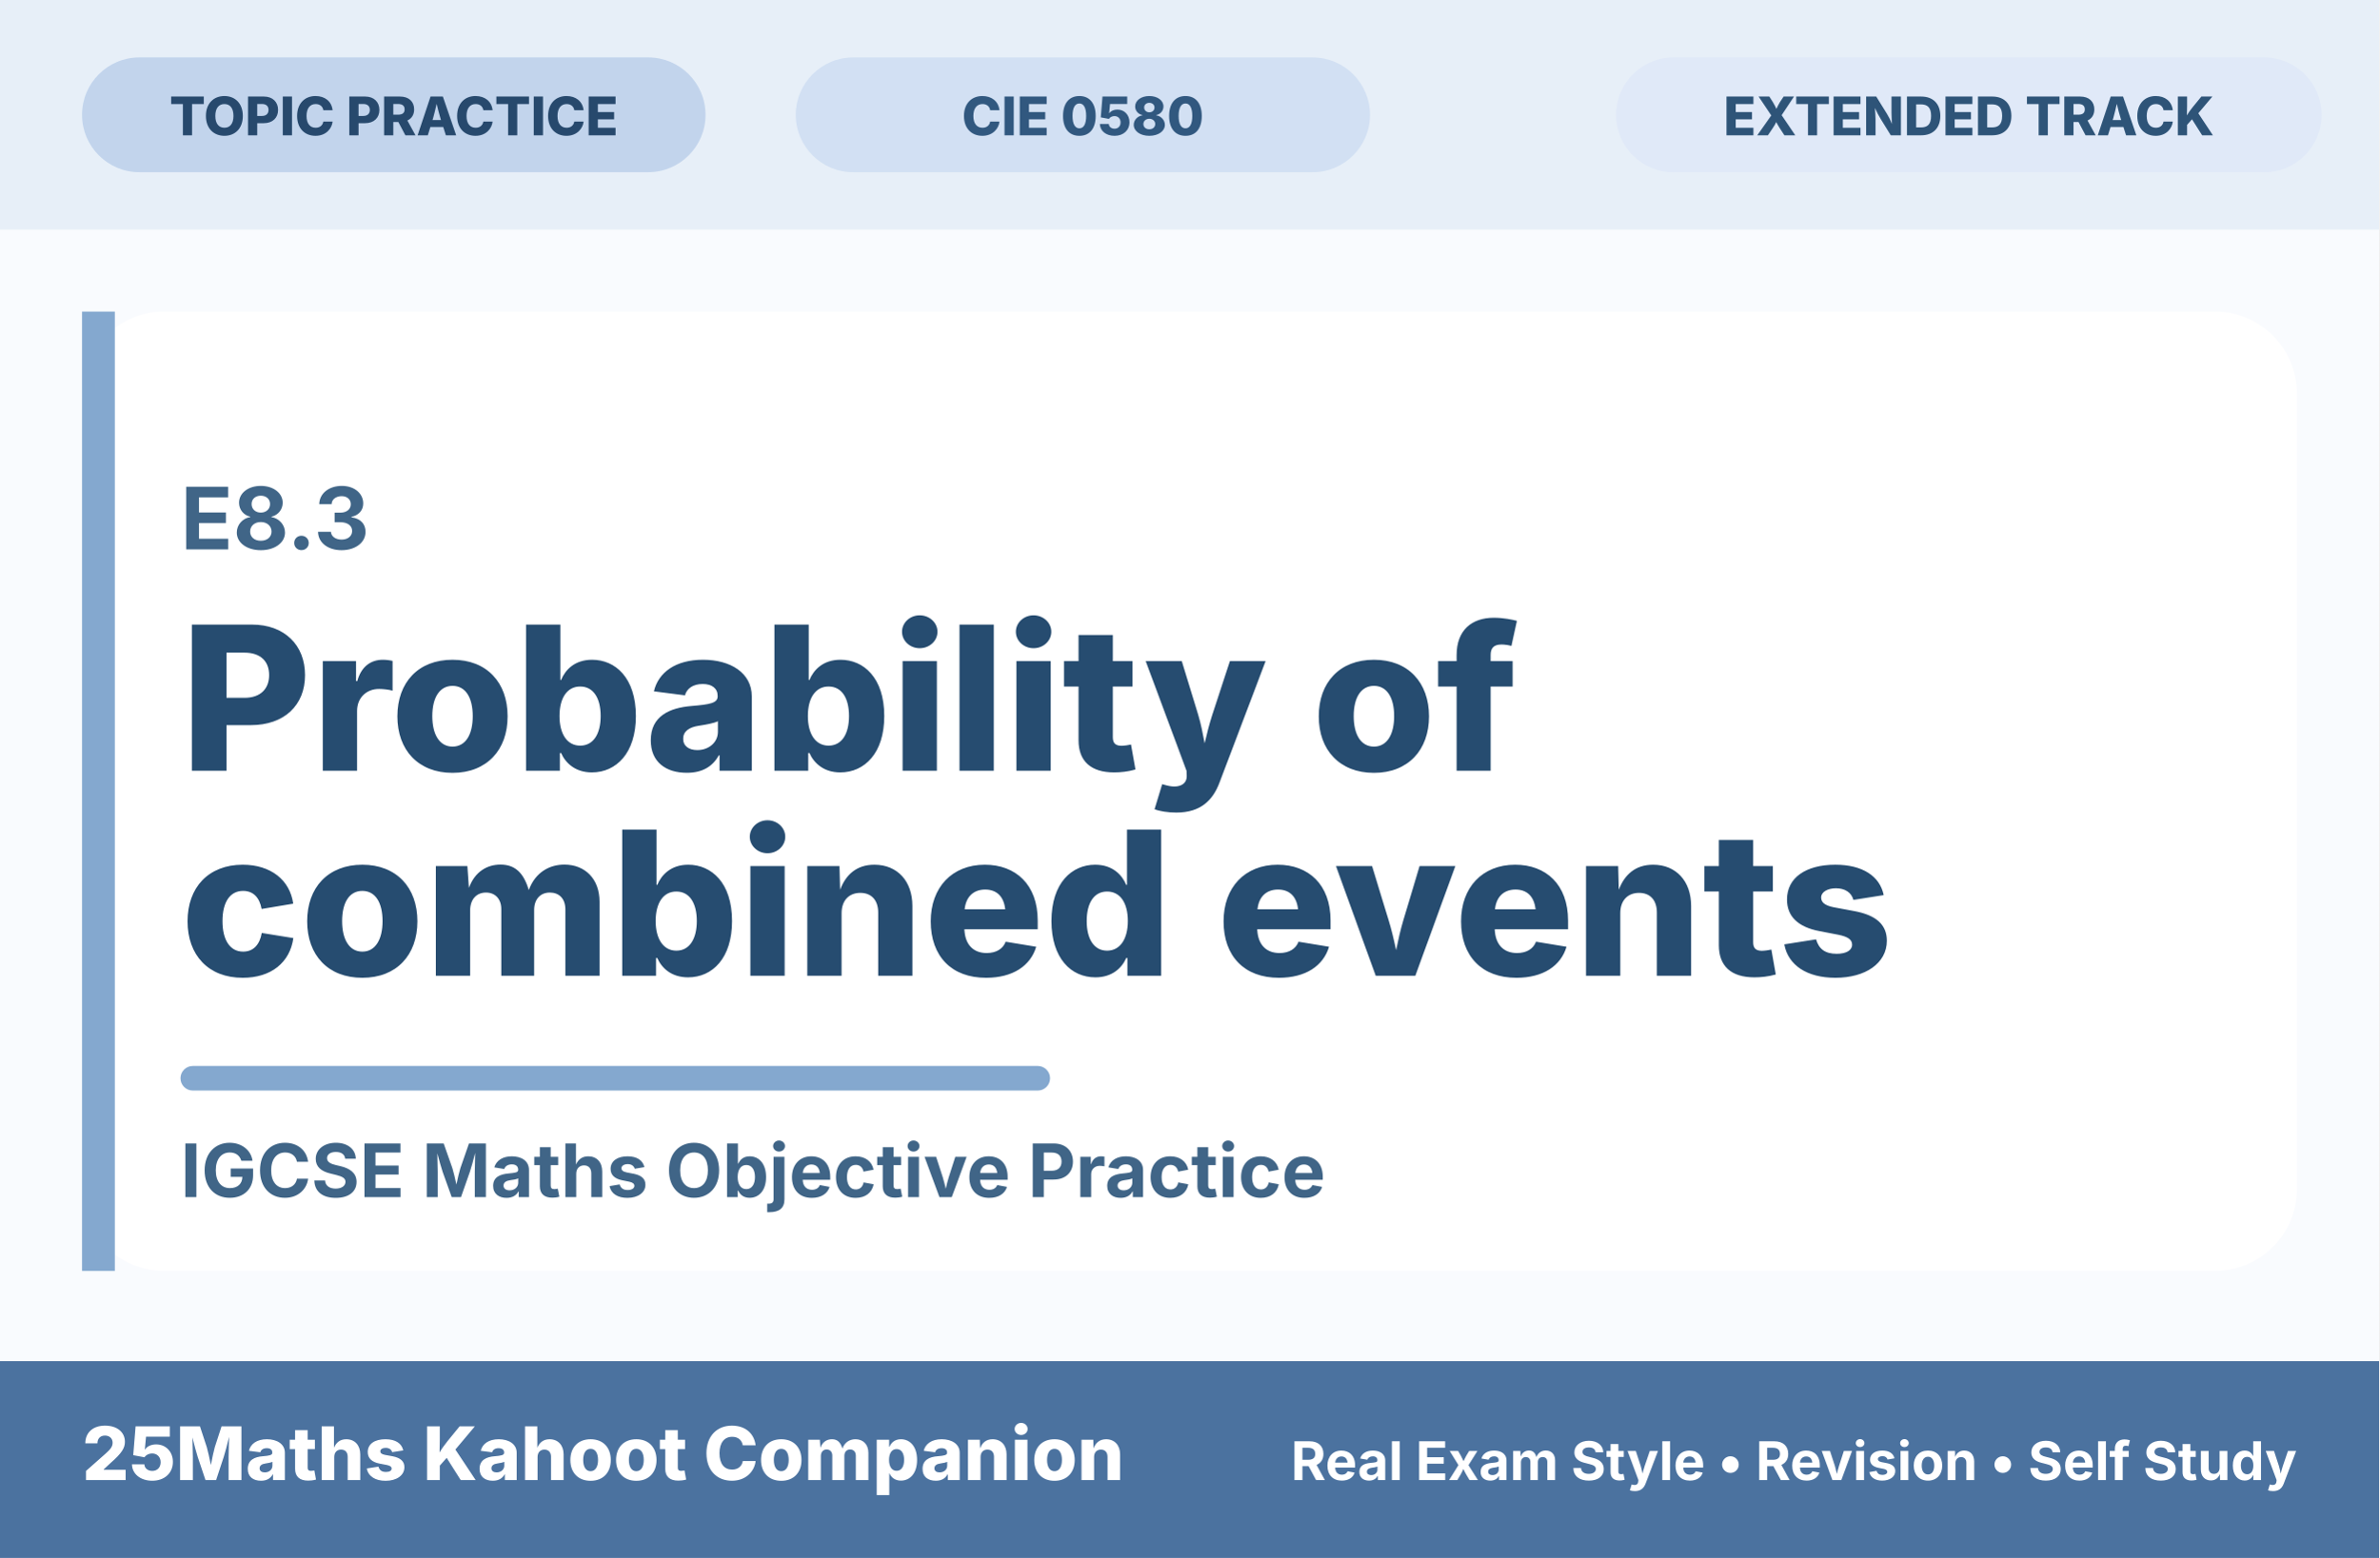
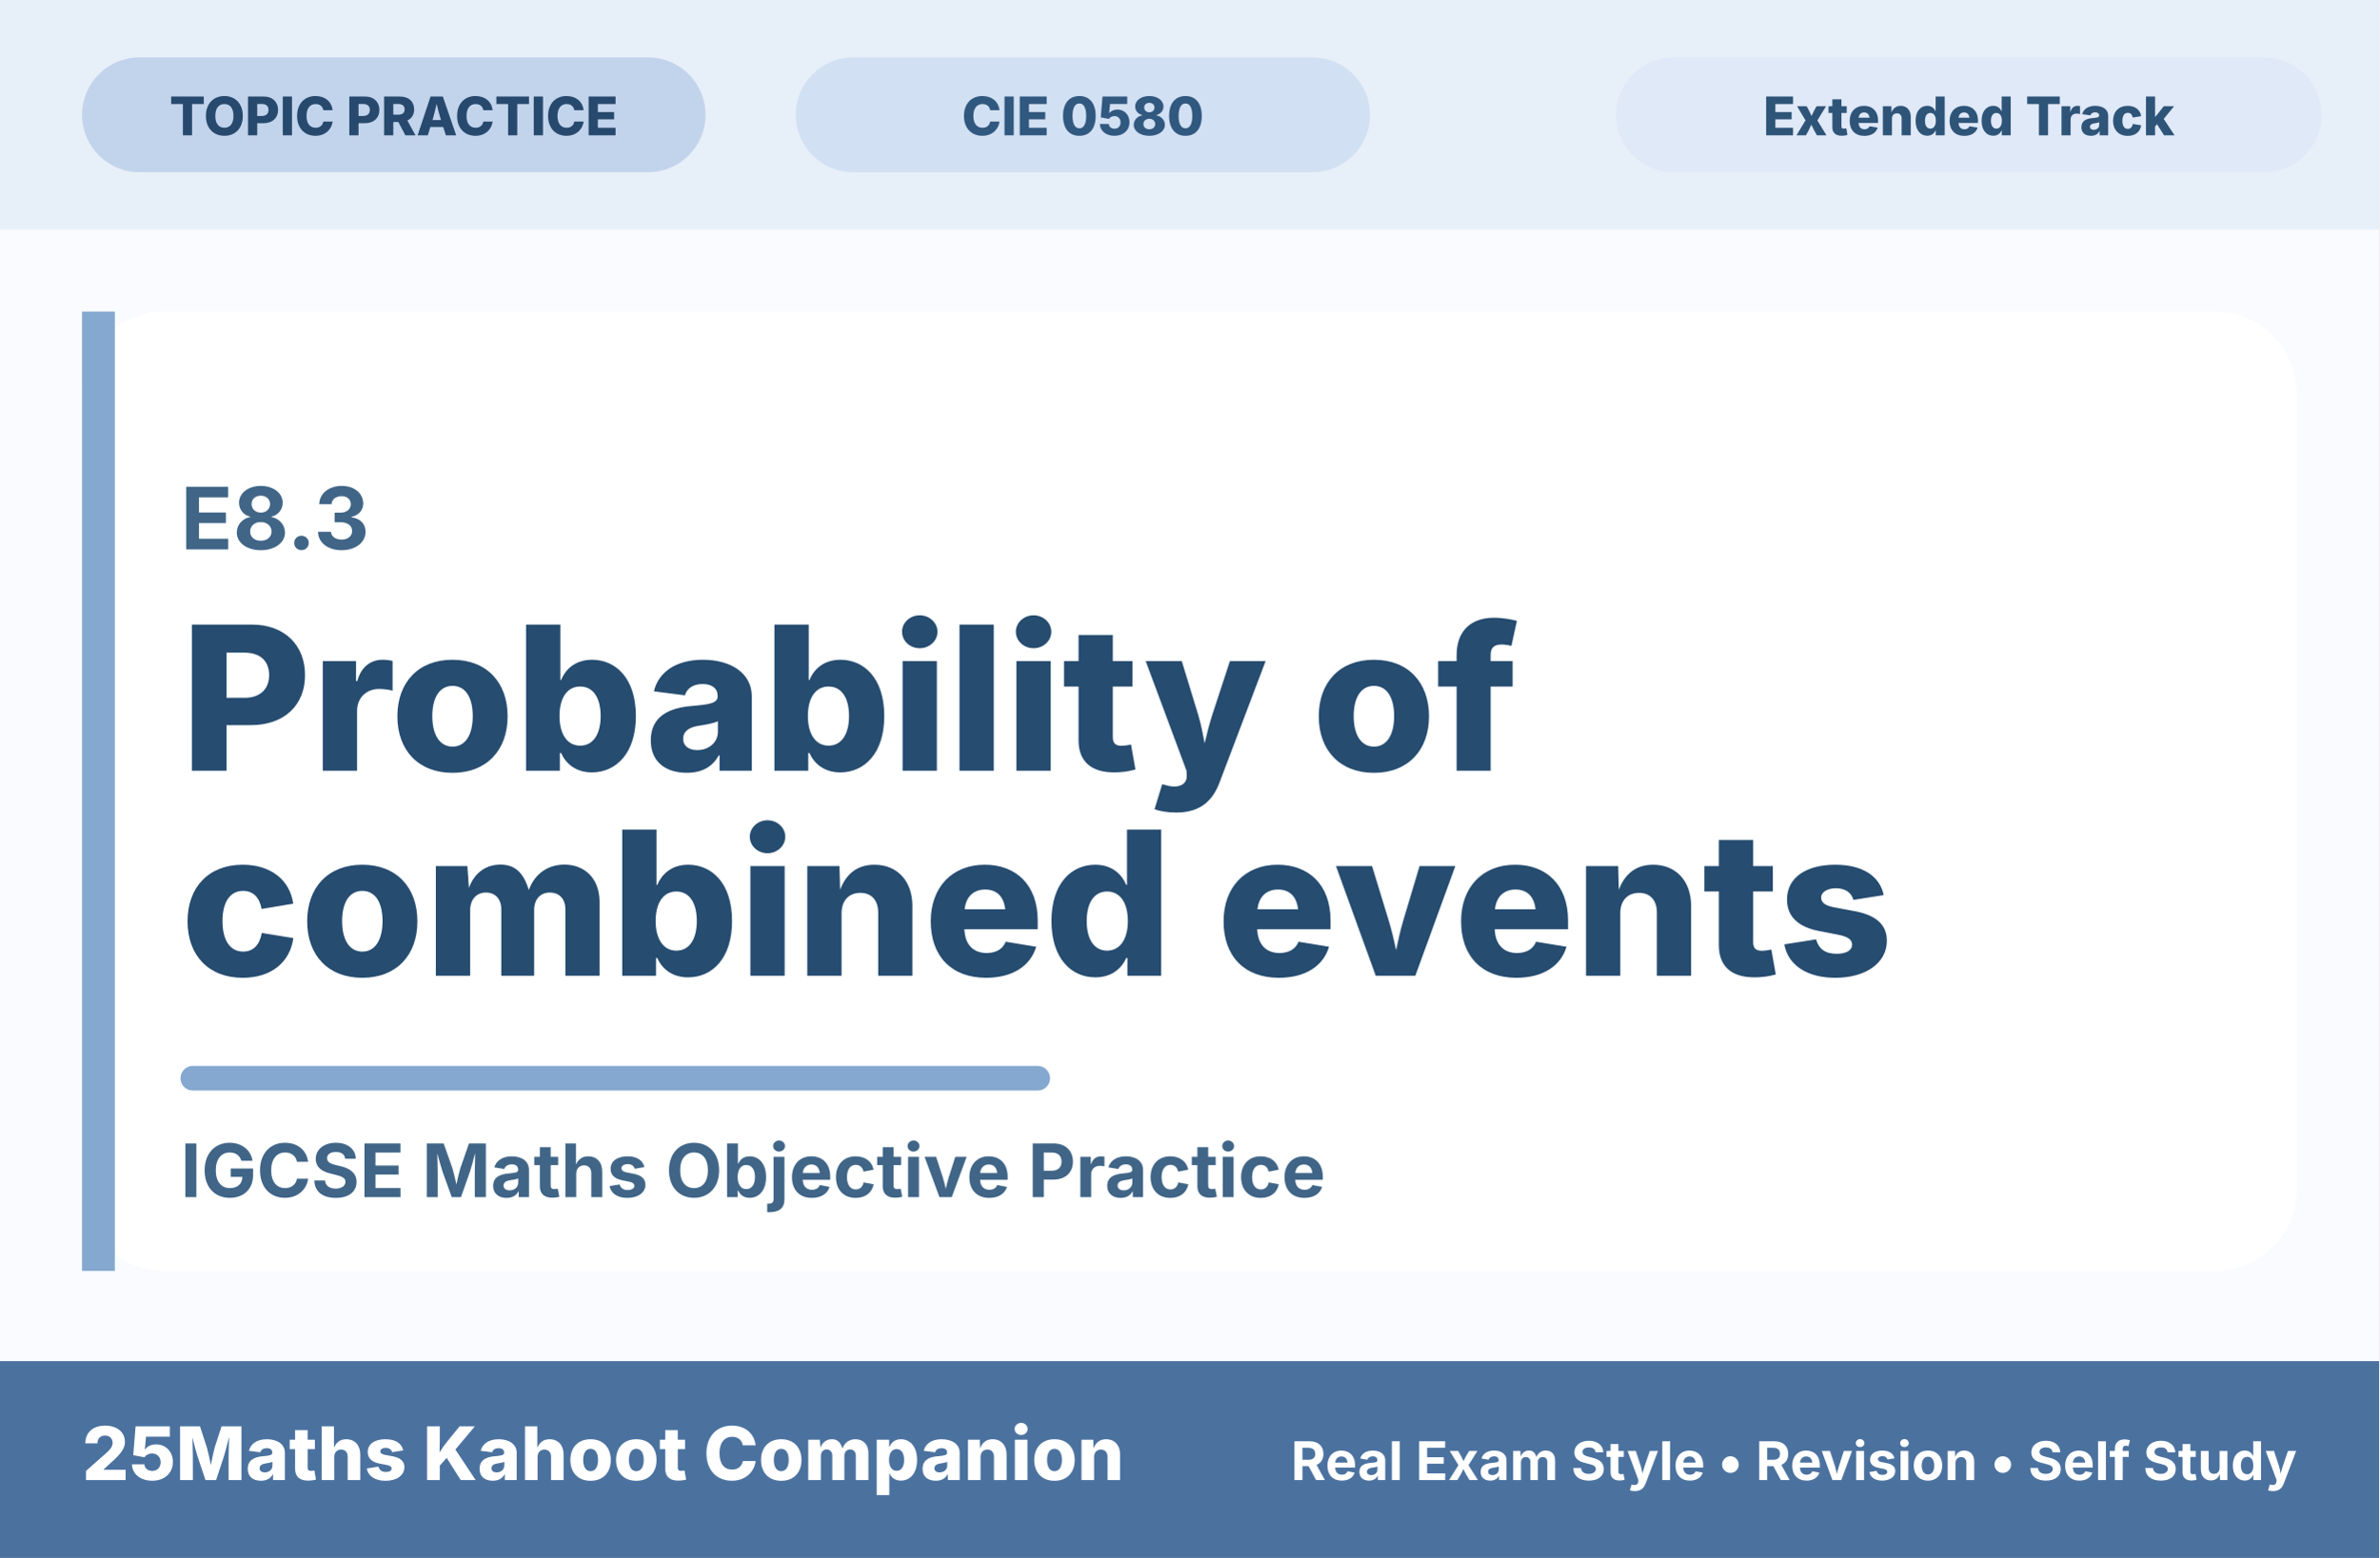
<svg xmlns="http://www.w3.org/2000/svg" width="2320" height="1520" viewBox="0 0 580 380" role="img" aria-label="E8.3 Kahoot cover" text-rendering="geometricPrecision" shape-rendering="geometricPrecision">
  <rect width="580" height="380" fill="#F9FBFE" />
  <rect x="0" y="0" width="580" height="56" fill="#E7EFF8" />
  <rect x="20" y="14" width="152" height="28" rx="14" fill="#C2D4EC" />
  <text x="96" y="33" text-anchor="middle" font-family="Avenir Next, Inter, Arial, sans-serif" font-size="13" font-weight="800" fill="#27496D">TOPIC PRACTICE</text>
  <rect x="194" y="14" width="140" height="28" rx="14" fill="#D2E0F3" />
  <text x="264" y="33" text-anchor="middle" font-family="Avenir Next, Inter, Arial, sans-serif" font-size="13" font-weight="800" fill="#31587F">CIE 0580</text>
  <rect x="394" y="14" width="172" height="28" rx="14" fill="#E0E9F8" />
-   <text x="480" y="33" text-anchor="middle" font-family="Avenir Next, Inter, Arial, sans-serif" font-size="13" font-weight="800" fill="#2E5478">EXTENDED TRACK</text>
+   <text x="480" y="33" text-anchor="middle" font-family="Avenir Next, Inter, Arial, sans-serif" font-size="13" font-weight="800" fill="#2E5478">Extended Track</text>
  <rect x="20" y="76" width="540" height="234" rx="20" fill="#FFFFFF" />
  <rect x="20" y="76" width="8" height="234" fill="#84A8CF" />
  <text x="44" y="134" font-family="Avenir Next, Inter, Arial, sans-serif" font-size="21" font-weight="700" fill="#406587">E8.3</text>
  <text x="44" y="188" font-family="Avenir Next, Inter, Arial, sans-serif" font-size="49" font-weight="800" fill="#264C70">Probability of</text>
  <text x="44" y="238" font-family="Avenir Next, Inter, Arial, sans-serif" font-size="49" font-weight="800" fill="#264C70">combined events</text>
  <rect x="44" y="260" width="212" height="6" rx="3" fill="#84A8CF" />
  <text x="44" y="292" font-family="Avenir Next, Inter, Arial, sans-serif" font-size="18" font-weight="700" fill="#406587">IGCSE Maths Objective Practice</text>
  <rect x="0" y="332" width="580" height="48" fill="#4B729F" />
  <text x="20" y="361" font-family="Avenir Next, Inter, Arial, sans-serif" font-size="18" font-weight="800" fill="#FFFFFF">25Maths Kahoot Companion</text>
  <text x="560" y="361" text-anchor="end" font-family="Avenir Next, Inter, Arial, sans-serif" font-size="13" font-weight="700" fill="#FFFFFF">Real Exam Style • Revision • Self Study</text>
</svg>
